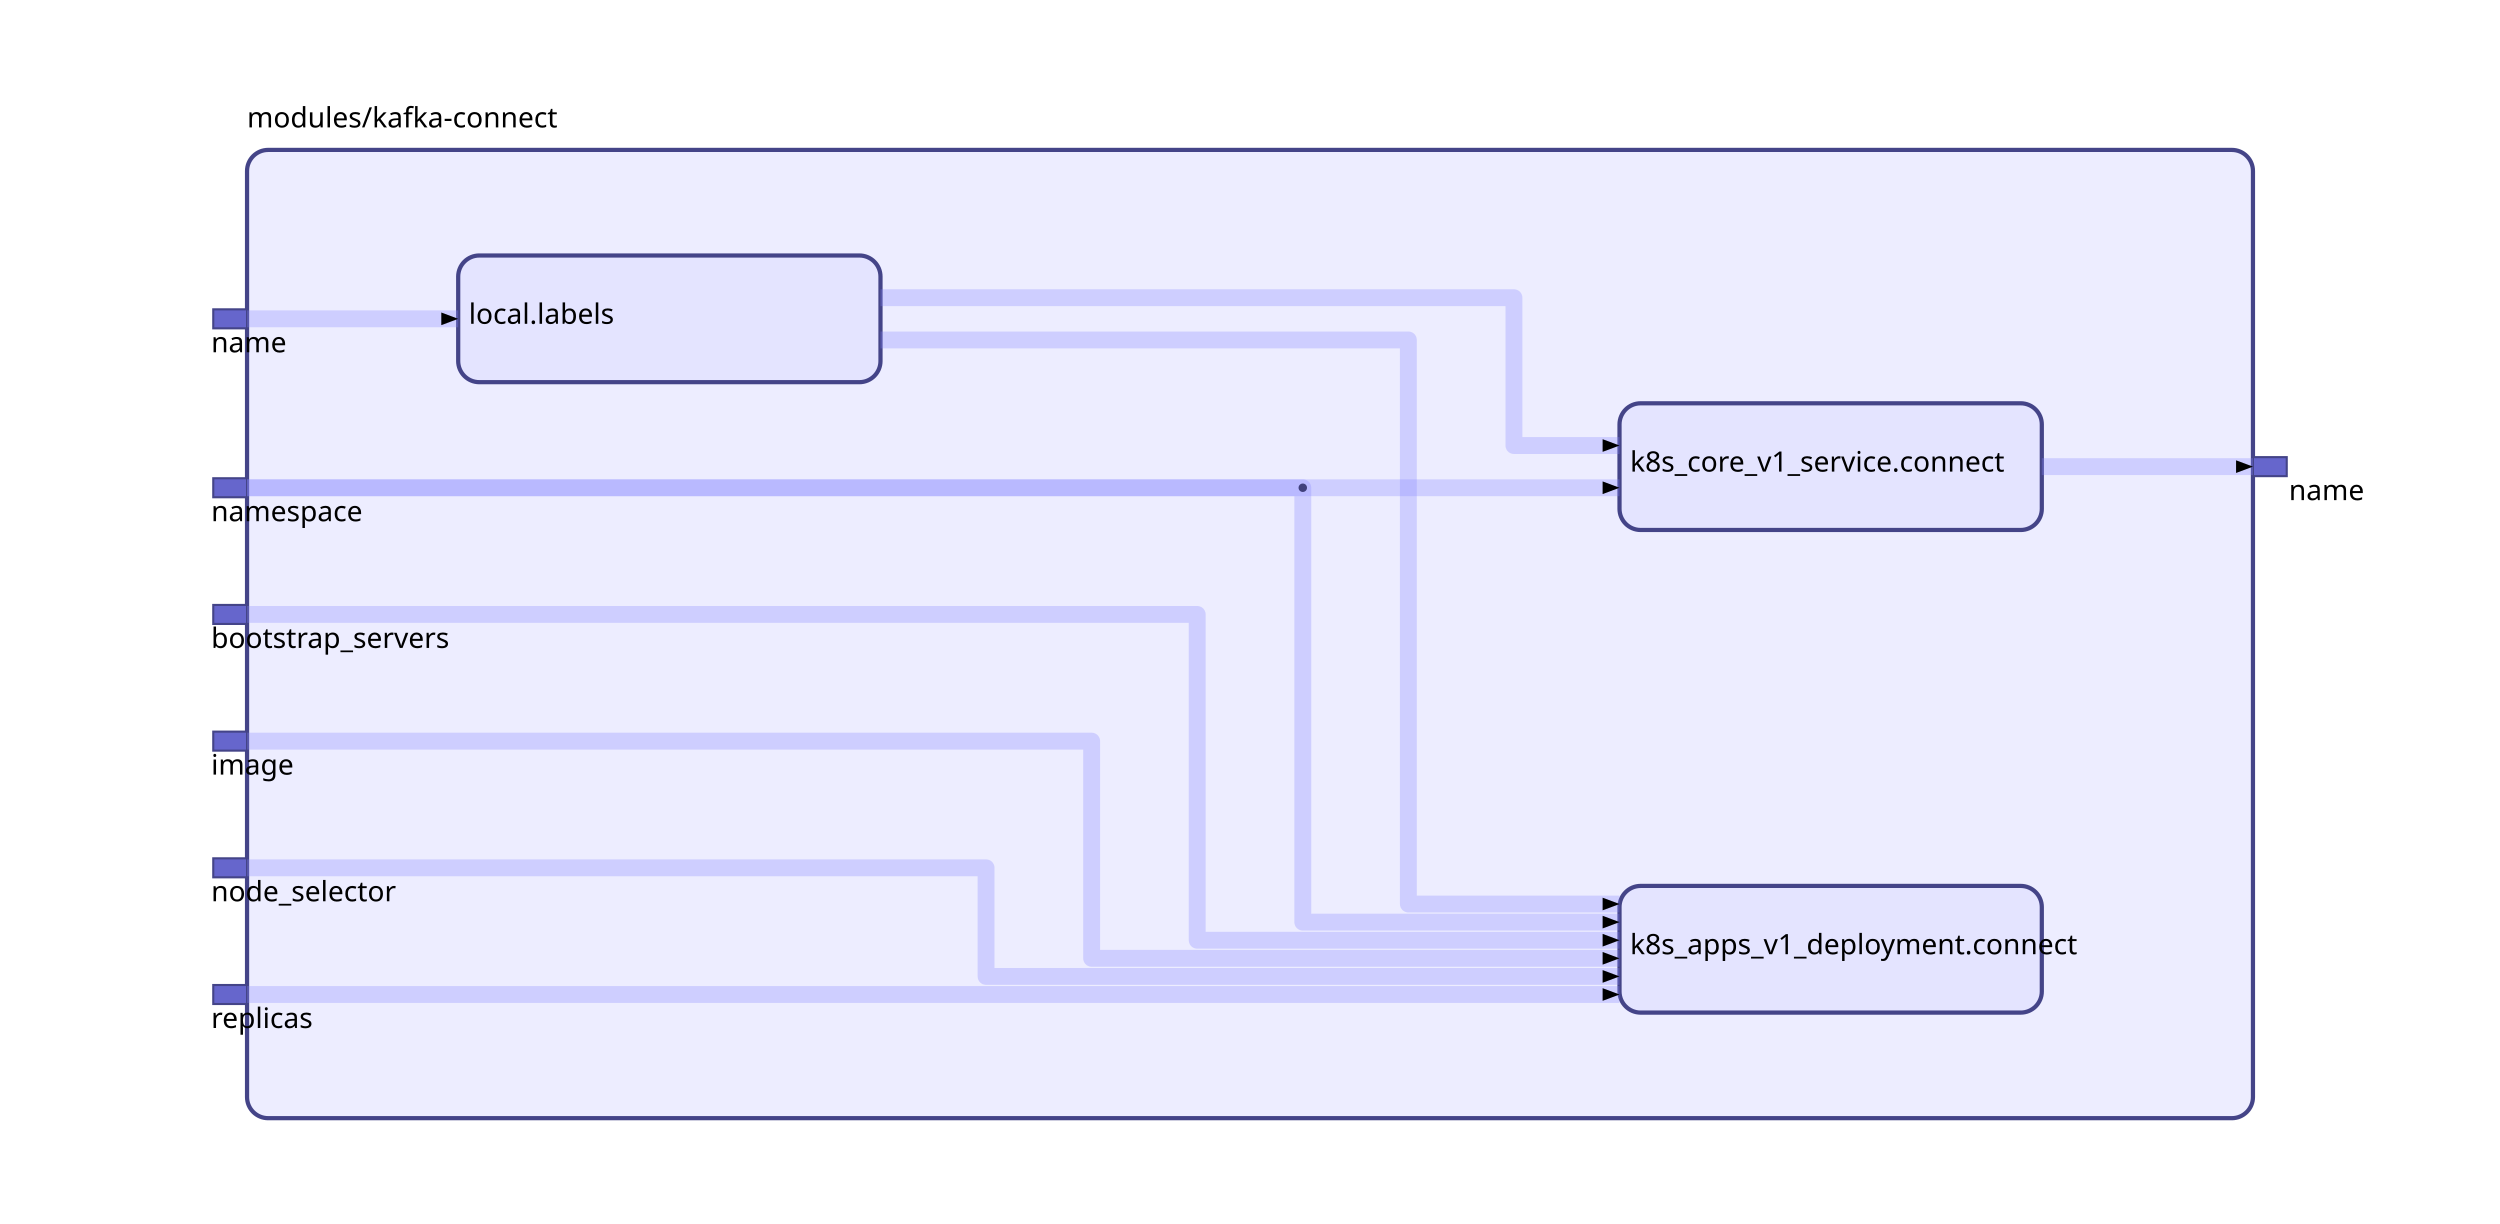
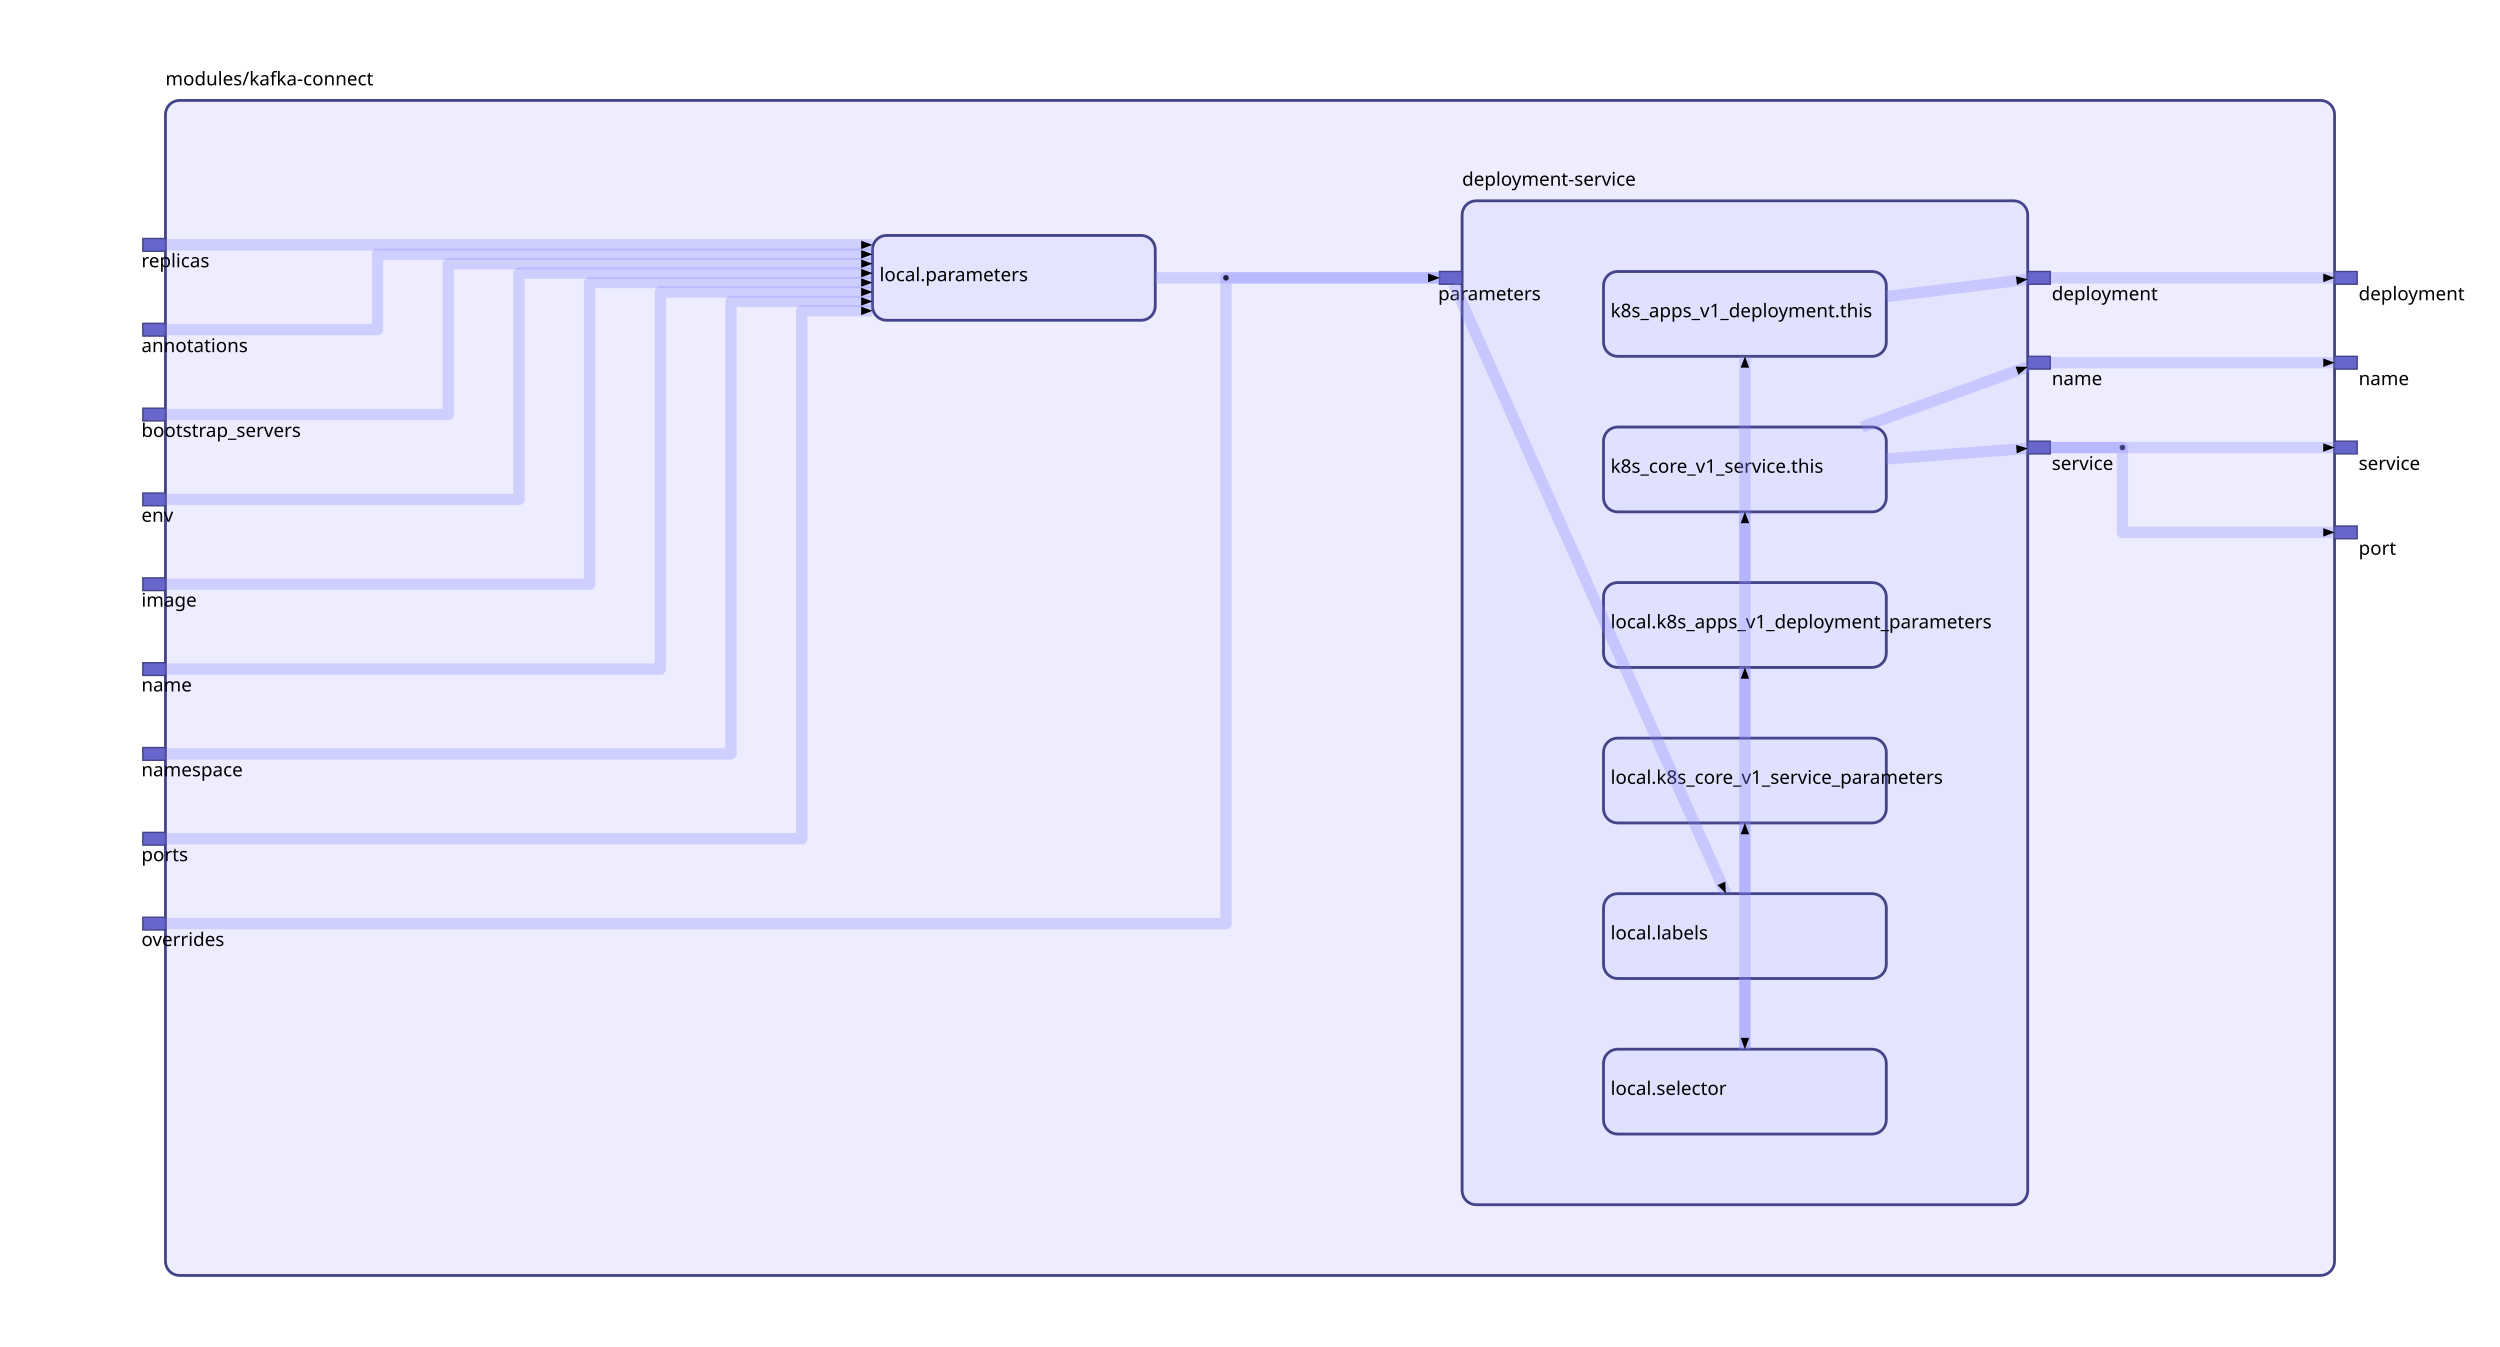
- <svg xmlns="http://www.w3.org/2000/svg" id="sprotty_1" class="sprotty-graph sprotty" tabindex="1002" viewBox="0 0 1184 579.571">
+ <svg xmlns="http://www.w3.org/2000/svg" id="sprotty_1" class="sprotty-graph sprotty" tabindex="1002" viewBox="0 0 1768 952">
  <style>
.elknode {
    stroke: #448;
    stroke-width: 2;
    fill: #ddf;
    fill-opacity: 0.5;
}

.elkport {
    stroke: #448;
    stroke-width: 1;
    fill: #66c;
}

.elkedge {
    fill: none;
    stroke: #88f;
    stroke-width: 8;
    stroke-opacity: 0.3;
    pointer-events: stroke;
    stroke-linejoin: round;
}

.elkedge:hover {
    stroke: #448;
    stroke-width: 8;
    stroke-opacity: 1;
    stroke-dasharray: 16px;
    stroke-dashoffset: 32px;
    animation: stroke 0.5s linear infinite;
}

@keyframes stroke {
    to {
        stroke-dashoffset: 0;
    }
}

.elkedge.arrow {
    fill: #336;
}

.elklabel {
    stroke-width: 0;
    stroke: #000;
    fill: #000;
    font-family: sans-serif;
    font-size: 10pt;
    dominant-baseline: hanging;
}

.elklabel:hover {
    font-size: 24pt;
}

.elkjunction {
    stroke: none;
    fill: #224;
}

.selected &gt; rect {
    stroke-width: 3;
}

.mouseover {
    stroke: #88f;
}
/*
 * Copyright (C) 2017 TypeFox and others.
 *
 * Licensed under the Apache License, Version 2.0 (the "License"); you may not use this file except in compliance with the License.
 * You may obtain a copy of the License at http://www.apache.org/licenses/LICENSE-2.0
 */

.sprotty {
    padding: 0px;
    font-family: "Helvetica Neue", Helvetica, Arial, sans-serif;
}

.sprotty-hidden {
    display: block;
    position: absolute;
    width: 0px;
    height: 0px;
}

.sprotty-popup {
    font-family: "Helvetica Neue", Helvetica, Arial, sans-serif;
    position: absolute;
    background: white;
    border-radius: 5px;
    border: 1px solid;
    max-width: 400px;
    min-width: 100px;
}

.sprotty-popup &gt; div {
    margin: 10px;
}

.sprotty-popup-closed {
    display: none;
}
</style>
  <g transform="scale(1) translate(0,0)">
    <g id="sprotty_3" transform="translate(117, 71)" opacity="1">
-       <rect class="elknode" x="0" y="0" rx="10" width="950" height="458.571" />
-       <g id="sprotty_5" transform="translate(650, 348.5714)" opacity="1">
+       <rect class="elknode" x="0" y="0" rx="10" width="1534" height="831" />
+       <g id="sprotty_5" transform="translate(500, 95.5)" opacity="1">
        <rect class="elknode" x="0" y="0" rx="10" width="200" height="60" />
-         <text id="sprotty_6" class="elklabel" transform="translate(5, 22) translate(0, 0)" opacity="1">k8s_apps_v1_deployment.connect</text>
-       </g>
-       <g id="sprotty_7" transform="translate(650, 120)" opacity="1">
-         <rect class="elknode" x="0" y="0" rx="10" width="200" height="60" />
-         <text id="sprotty_8" class="elklabel" transform="translate(5, 22) translate(0, 0)" opacity="1">k8s_core_v1_service.connect</text>
-       </g>
-       <g id="sprotty_9" transform="translate(100, 50)" opacity="1">
-         <rect class="elknode" x="0" y="0" rx="10" width="200" height="60" />
-         <text id="sprotty_10" class="elklabel" transform="translate(5, 22) translate(0, 0)" opacity="1">local.labels</text>
-       </g>
-       <g id="sprotty_12" transform="translate(-16, 215.5)" opacity="1">
-         <rect class="elkport" x="0" y="0" width="16" height="9" />
-         <text id="sprotty_13" class="elklabel" transform="translate(-1, 10) translate(0, 0)" opacity="1">bootstrap_servers</text>
-       </g>
-       <g id="sprotty_15" transform="translate(-16, 275.5)" opacity="1">
-         <rect class="elkport" x="0" y="0" width="16" height="9" />
-         <text id="sprotty_16" class="elklabel" transform="translate(-1, 10) translate(0, 0)" opacity="1">image</text>
-       </g>
-       <g id="sprotty_18" transform="translate(-16, 155.5)" opacity="1">
-         <rect class="elkport" x="0" y="0" width="16" height="9" />
-         <text id="sprotty_19" class="elklabel" transform="translate(-1, 10) translate(0, 0)" opacity="1">namespace</text>
-       </g>
-       <g id="sprotty_21" transform="translate(-16, 335.5)" opacity="1">
-         <rect class="elkport" x="0" y="0" width="16" height="9" />
-         <text id="sprotty_22" class="elklabel" transform="translate(-1, 10) translate(0, 0)" opacity="1">node_selector</text>
-       </g>
-       <g id="sprotty_24" transform="translate(-16, 395.5)" opacity="1">
-         <rect class="elkport" x="0" y="0" width="16" height="9" />
-         <text id="sprotty_25" class="elklabel" transform="translate(-1, 10) translate(0, 0)" opacity="1">replicas</text>
-       </g>
-       <g id="sprotty_29" transform="translate(-16, 75.5)" opacity="1">
-         <rect class="elkport" x="0" y="0" width="16" height="9" />
-         <text id="sprotty_30" class="elklabel" transform="translate(-1, 10) translate(0, 0)" opacity="1">name</text>
-       </g>
-       <g id="sprotty_32" transform="translate(950, 145.5)" opacity="1">
-         <rect class="elkport" x="0" y="0" width="16" height="9" />
-         <text id="sprotty_33" class="elklabel" transform="translate(17, 10) translate(0, 0)" opacity="1">name</text>
+         <text id="sprotty_6" class="elklabel" transform="translate(5, 22) translate(0, 0)" opacity="1">local.parameters</text>
+       </g>
+       <g id="sprotty_7" transform="translate(917, 71)" opacity="1">
+         <rect class="elknode" x="0" y="0" rx="10" width="400" height="710" />
+         <g id="sprotty_9" transform="translate(100, 50)" opacity="1">
+           <rect class="elknode" x="0" y="0" rx="10" width="200" height="60" />
+           <text id="sprotty_10" class="elklabel" transform="translate(5, 22) translate(0, 0)" opacity="1">k8s_apps_v1_deployment.this</text>
+         </g>
+         <g id="sprotty_11" transform="translate(100, 160)" opacity="1">
+           <rect class="elknode" x="0" y="0" rx="10" width="200" height="60" />
+           <text id="sprotty_12" class="elklabel" transform="translate(5, 22) translate(0, 0)" opacity="1">k8s_core_v1_service.this</text>
+         </g>
+         <g id="sprotty_13" transform="translate(100, 270)" opacity="1">
+           <rect class="elknode" x="0" y="0" rx="10" width="200" height="60" />
+           <text id="sprotty_14" class="elklabel" transform="translate(5, 22) translate(0, 0)" opacity="1">local.k8s_apps_v1_deployment_parameters</text>
+         </g>
+         <g id="sprotty_15" transform="translate(100, 380)" opacity="1">
+           <rect class="elknode" x="0" y="0" rx="10" width="200" height="60" />
+           <text id="sprotty_16" class="elklabel" transform="translate(5, 22) translate(0, 0)" opacity="1">local.k8s_core_v1_service_parameters</text>
+         </g>
+         <g id="sprotty_17" transform="translate(100, 490)" opacity="1">
+           <rect class="elknode" x="0" y="0" rx="10" width="200" height="60" />
+           <text id="sprotty_18" class="elklabel" transform="translate(5, 22) translate(0, 0)" opacity="1">local.labels</text>
+         </g>
+         <g id="sprotty_19" transform="translate(100, 600)" opacity="1">
+           <rect class="elknode" x="0" y="0" rx="10" width="200" height="60" />
+           <text id="sprotty_20" class="elklabel" transform="translate(5, 22) translate(0, 0)" opacity="1">local.selector</text>
+         </g>
+         <g id="sprotty_49" transform="translate(-16, 50)" opacity="1">
+           <rect class="elkport" x="0" y="0" width="16" height="9" />
+           <text id="sprotty_50" class="elklabel" transform="translate(-1, 10) translate(0, 0)" opacity="1">parameters</text>
+         </g>
+         <g id="sprotty_53" transform="translate(400, 50)" opacity="1">
+           <rect class="elkport" x="0" y="0" width="16" height="9" />
+           <text id="sprotty_54" class="elklabel" transform="translate(17, 10) translate(0, 0)" opacity="1">deployment</text>
+         </g>
+         <g id="sprotty_56" transform="translate(400, 110)" opacity="1">
+           <rect class="elkport" x="0" y="0" width="16" height="9" />
+           <text id="sprotty_57" class="elklabel" transform="translate(17, 10) translate(0, 0)" opacity="1">name</text>
+         </g>
+         <g id="sprotty_59" transform="translate(400, 170)" opacity="1">
+           <rect class="elkport" x="0" y="0" width="16" height="9" />
+           <text id="sprotty_60" class="elklabel" transform="translate(17, 10) translate(0, 0)" opacity="1">service</text>
+         </g>
+         <text id="sprotty_8" class="elklabel" transform="translate(0, -21) translate(0, 0)" opacity="1">deployment-service</text>
+       </g>
+       <g id="sprotty_21" transform="translate(-16, 157.6667)" opacity="1">
+         <rect class="elkport" x="0" y="0" width="16" height="9" />
+         <text id="sprotty_22" class="elklabel" transform="translate(-1, 10) translate(0, 0)" opacity="1">annotations</text>
+       </g>
+       <g id="sprotty_24" transform="translate(-16, 217.6667)" opacity="1">
+         <rect class="elkport" x="0" y="0" width="16" height="9" />
+         <text id="sprotty_25" class="elklabel" transform="translate(-1, 10) translate(0, 0)" opacity="1">bootstrap_servers</text>
+       </g>
+       <g id="sprotty_27" transform="translate(-16, 277.6667)" opacity="1">
+         <rect class="elkport" x="0" y="0" width="16" height="9" />
+         <text id="sprotty_28" class="elklabel" transform="translate(-1, 10) translate(0, 0)" opacity="1">env</text>
+       </g>
+       <g id="sprotty_30" transform="translate(-16, 337.6667)" opacity="1">
+         <rect class="elkport" x="0" y="0" width="16" height="9" />
+         <text id="sprotty_31" class="elklabel" transform="translate(-1, 10) translate(0, 0)" opacity="1">image</text>
+       </g>
+       <g id="sprotty_33" transform="translate(-16, 397.6667)" opacity="1">
+         <rect class="elkport" x="0" y="0" width="16" height="9" />
+         <text id="sprotty_34" class="elklabel" transform="translate(-1, 10) translate(0, 0)" opacity="1">name</text>
+       </g>
+       <g id="sprotty_36" transform="translate(-16, 457.6667)" opacity="1">
+         <rect class="elkport" x="0" y="0" width="16" height="9" />
+         <text id="sprotty_37" class="elklabel" transform="translate(-1, 10) translate(0, 0)" opacity="1">namespace</text>
+       </g>
+       <g id="sprotty_39" transform="translate(-16, 517.6667)" opacity="1">
+         <rect class="elkport" x="0" y="0" width="16" height="9" />
+         <text id="sprotty_40" class="elklabel" transform="translate(-1, 10) translate(0, 0)" opacity="1">ports</text>
+       </g>
+       <g id="sprotty_42" transform="translate(-16, 97.66667)" opacity="1">
+         <rect class="elkport" x="0" y="0" width="16" height="9" />
+         <text id="sprotty_43" class="elklabel" transform="translate(-1, 10) translate(0, 0)" opacity="1">replicas</text>
+       </g>
+       <g id="sprotty_63" transform="translate(-16, 577.6667)" opacity="1">
+         <rect class="elkport" x="0" y="0" width="16" height="9" />
+         <text id="sprotty_64" class="elklabel" transform="translate(-1, 10) translate(0, 0)" opacity="1">overrides</text>
+       </g>
+       <g id="sprotty_66" transform="translate(1534, 121)" opacity="1">
+         <rect class="elkport" x="0" y="0" width="16" height="9" />
+         <text id="sprotty_67" class="elklabel" transform="translate(17, 10) translate(0, 0)" opacity="1">deployment</text>
+       </g>
+       <g id="sprotty_69" transform="translate(1534, 181)" opacity="1">
+         <rect class="elkport" x="0" y="0" width="16" height="9" />
+         <text id="sprotty_70" class="elklabel" transform="translate(17, 10) translate(0, 0)" opacity="1">name</text>
+       </g>
+       <g id="sprotty_72" transform="translate(1534, 301)" opacity="1">
+         <rect class="elkport" x="0" y="0" width="16" height="9" />
+         <text id="sprotty_73" class="elklabel" transform="translate(17, 10) translate(0, 0)" opacity="1">port</text>
+       </g>
+       <g id="sprotty_75" transform="translate(1534, 241)" opacity="1">
+         <rect class="elkport" x="0" y="0" width="16" height="9" />
+         <text id="sprotty_76" class="elklabel" transform="translate(17, 10) translate(0, 0)" opacity="1">service</text>
      </g>
      <text id="sprotty_4" class="elklabel" transform="translate(0, -21) translate(0, 0)" opacity="1">modules/kafka-connect</text>
-       <g id="sprotty_11" class="sprotty-edge" opacity="1">
-         <path class="elkedge" d="M 300,90 L 550,90 L 550,357.143 L 650,357.143" />
-         <path class="edge arrow" d="M 0,0 L 8,-3 L 8,3 Z" transform="rotate(180 650 357.1429) translate(650 357.1429)" />
-       </g>
-       <g id="sprotty_14" class="sprotty-edge" opacity="1">
-         <path class="elkedge" d="M 0,220 L 450,220 L 450,374.286 L 650,374.286" />
-         <path class="edge arrow" d="M 0,0 L 8,-3 L 8,3 Z" transform="rotate(180 650 374.2857) translate(650 374.2857)" />
-       </g>
-       <g id="sprotty_17" class="sprotty-edge" opacity="1">
-         <path class="elkedge" d="M 0,280 L 400,280 L 400,382.857 L 650,382.857" />
-         <path class="edge arrow" d="M 0,0 L 8,-3 L 8,3 Z" transform="rotate(180 650 382.8571) translate(650 382.8571)" />
-       </g>
-       <g id="sprotty_20" class="sprotty-edge" opacity="1">
-         <path class="elkedge" d="M 0,160 L 500,160 L 500,365.714 L 650,365.714" />
-         <path class="edge arrow" d="M 0,0 L 8,-3 L 8,3 Z" transform="rotate(180 650 365.7143) translate(650 365.7143)" />
-         <g id="sprotty_20_j0" transform="translate(500, 160)" opacity="1">
+       <g id="sprotty_23" class="sprotty-edge" opacity="1">
+         <path class="elkedge" d="M 0,162.167 L 150,162.167 L 150,108.833 L 500,108.833" />
+         <path class="edge arrow" d="M 0,0 L 8,-3 L 8,3 Z" transform="rotate(180 500 108.8333) translate(500 108.8333)" />
+       </g>
+       <g id="sprotty_26" class="sprotty-edge" opacity="1">
+         <path class="elkedge" d="M 0,222.167 L 200,222.167 L 200,115.5 L 500,115.5" />
+         <path class="edge arrow" d="M 0,0 L 8,-3 L 8,3 Z" transform="rotate(180 500 115.5) translate(500 115.5)" />
+       </g>
+       <g id="sprotty_29" class="sprotty-edge" opacity="1">
+         <path class="elkedge" d="M 0,282.167 L 250,282.167 L 250,122.167 L 500,122.167" />
+         <path class="edge arrow" d="M 0,0 L 8,-3 L 8,3 Z" transform="rotate(180 500 122.1667) translate(500 122.1667)" />
+       </g>
+       <g id="sprotty_32" class="sprotty-edge" opacity="1">
+         <path class="elkedge" d="M 0,342.167 L 300,342.167 L 300,128.833 L 500,128.833" />
+         <path class="edge arrow" d="M 0,0 L 8,-3 L 8,3 Z" transform="rotate(180 500 128.8333) translate(500 128.8333)" />
+       </g>
+       <g id="sprotty_35" class="sprotty-edge" opacity="1">
+         <path class="elkedge" d="M 0,402.167 L 350,402.167 L 350,135.5 L 500,135.5" />
+         <path class="edge arrow" d="M 0,0 L 8,-3 L 8,3 Z" transform="rotate(180 500 135.5) translate(500 135.5)" />
+       </g>
+       <g id="sprotty_38" class="sprotty-edge" opacity="1">
+         <path class="elkedge" d="M 0,462.167 L 400,462.167 L 400,142.167 L 500,142.167" />
+         <path class="edge arrow" d="M 0,0 L 8,-3 L 8,3 Z" transform="rotate(180 500 142.1667) translate(500 142.1667)" />
+       </g>
+       <g id="sprotty_41" class="sprotty-edge" opacity="1">
+         <path class="elkedge" d="M 0,522.167 L 450,522.167 L 450,148.833 L 500,148.833" />
+         <path class="edge arrow" d="M 0,0 L 8,-3 L 8,3 Z" transform="rotate(180 500 148.8333) translate(500 148.8333)" />
+       </g>
+       <g id="sprotty_44" class="sprotty-edge" opacity="1">
+         <path class="elkedge" d="M 0,102.167 L 500,102.167" />
+         <path class="edge arrow" d="M 0,0 L 8,-3 L 8,3 Z" transform="rotate(180 500 102.1667) translate(500 102.1667)" />
+       </g>
+       <g id="sprotty_45" class="sprotty-edge" opacity="1">
+         <path class="elkedge" d="M 1117,341 L 1117,181" />
+         <path class="edge arrow" d="M 0,0 L 8,-3 L 8,3 Z" transform="rotate(90 1117 181) translate(1117 181)" />
+       </g>
+       <g id="sprotty_46" class="sprotty-edge" opacity="1">
+         <path class="elkedge" d="M 1117,451 L 1117,291" />
+         <path class="edge arrow" d="M 0,0 L 8,-3 L 8,3 Z" transform="rotate(90 1117 291) translate(1117 291)" />
+       </g>
+       <g id="sprotty_47" class="sprotty-edge" opacity="1">
+         <path class="elkedge" d="M 1117,671 L 1117,401" />
+         <path class="edge arrow" d="M 0,0 L 8,-3 L 8,3 Z" transform="rotate(90 1117 401) translate(1117 401)" />
+       </g>
+       <g id="sprotty_48" class="sprotty-edge" opacity="1">
+         <path class="elkedge" d="M 1117,561 L 1117,511" />
+         <path class="edge arrow" d="M 0,0 L 8,-3 L 8,3 Z" transform="rotate(90 1117 511) translate(1117 511)" />
+       </g>
+       <g id="sprotty_51" class="sprotty-edge" opacity="1">
+         <path class="elkedge" d="M 911.011,130 L 1103.595,561" />
+         <path class="edge arrow" d="M 0,0 L 8,-3 L 8,3 Z" transform="rotate(-114.0766 1103.595 561) translate(1103.595 561)" />
+       </g>
+       <g id="sprotty_52" class="sprotty-edge" opacity="1">
+         <path class="elkedge" d="M 1117,621 L 1117,671" />
+         <path class="edge arrow" d="M 0,0 L 8,-3 L 8,3 Z" transform="rotate(-90 1117 671) translate(1117 671)" />
+       </g>
+       <g id="sprotty_55" class="sprotty-edge" opacity="1">
+         <path class="elkedge" d="M 1217,138.74 L 1317,126.481" />
+         <path class="edge arrow" d="M 0,0 L 8,-3 L 8,3 Z" transform="rotate(173.0106 1317 126.4808) translate(1317 126.4808)" />
+       </g>
+       <g id="sprotty_58" class="sprotty-edge" opacity="1">
+         <path class="elkedge" d="M 1199.649,231 L 1317,188.404" />
+         <path class="edge arrow" d="M 0,0 L 8,-3 L 8,3 Z" transform="rotate(160.0501 1317 188.4038) translate(1317 188.4038)" />
+       </g>
+       <g id="sprotty_61" class="sprotty-edge" opacity="1">
+         <path class="elkedge" d="M 1217,253.548 L 1317,246.096" />
+         <path class="edge arrow" d="M 0,0 L 8,-3 L 8,3 Z" transform="rotate(175.7382 1317 246.0962) translate(1317 246.0962)" />
+       </g>
+       <g id="sprotty_62" class="sprotty-edge" opacity="1">
+         <path class="elkedge" d="M 700,125.5 L 901,125.5" />
+         <path class="edge arrow" d="M 0,0 L 8,-3 L 8,3 Z" transform="rotate(180 901 125.5) translate(901 125.5)" />
+       </g>
+       <g id="sprotty_65" class="sprotty-edge" opacity="1">
+         <path class="elkedge" d="M 0,582.167 L 750,582.167 L 750,125.5 L 901,125.5" />
+         <path class="edge arrow" d="M 0,0 L 8,-3 L 8,3 Z" transform="rotate(180 901 125.5) translate(901 125.5)" />
+         <g id="sprotty_65_j0" transform="translate(750, 125.5)" opacity="1">
          <circle class="elkjunction" r="2" />
        </g>
      </g>
-       <g id="sprotty_23" class="sprotty-edge" opacity="1">
-         <path class="elkedge" d="M 0,340 L 350,340 L 350,391.429 L 650,391.429" />
-         <path class="edge arrow" d="M 0,0 L 8,-3 L 8,3 Z" transform="rotate(180 650 391.4286) translate(650 391.4286)" />
-       </g>
-       <g id="sprotty_26" class="sprotty-edge" opacity="1">
-         <path class="elkedge" d="M 0,400 L 650,400" />
-         <path class="edge arrow" d="M 0,0 L 8,-3 L 8,3 Z" transform="rotate(180 650 400) translate(650 400)" />
-       </g>
-       <g id="sprotty_27" class="sprotty-edge" opacity="1">
-         <path class="elkedge" d="M 300,70 L 600,70 L 600,140 L 650,140" />
-         <path class="edge arrow" d="M 0,0 L 8,-3 L 8,3 Z" transform="rotate(180 650 140) translate(650 140)" />
-       </g>
-       <g id="sprotty_28" class="sprotty-edge" opacity="1">
-         <path class="elkedge" d="M 0,160 L 650,160" />
-         <path class="edge arrow" d="M 0,0 L 8,-3 L 8,3 Z" transform="rotate(180 650 160) translate(650 160)" />
-       </g>
-       <g id="sprotty_31" class="sprotty-edge" opacity="1">
-         <path class="elkedge" d="M 0,80 L 100,80" />
-         <path class="edge arrow" d="M 0,0 L 8,-3 L 8,3 Z" transform="rotate(180 100 80) translate(100 80)" />
-       </g>
-       <g id="sprotty_34" class="sprotty-edge" opacity="1">
-         <path class="elkedge" d="M 850,150 L 950,150" />
-         <path class="edge arrow" d="M 0,0 L 8,-3 L 8,3 Z" transform="rotate(180 950 150) translate(950 150)" />
+       <g id="sprotty_68" class="sprotty-edge" opacity="1">
+         <path class="elkedge" d="M 1333,125.5 L 1534,125.5" />
+         <path class="edge arrow" d="M 0,0 L 8,-3 L 8,3 Z" transform="rotate(180 1534 125.5) translate(1534 125.5)" />
+       </g>
+       <g id="sprotty_71" class="sprotty-edge" opacity="1">
+         <path class="elkedge" d="M 1333,185.5 L 1534,185.5" />
+         <path class="edge arrow" d="M 0,0 L 8,-3 L 8,3 Z" transform="rotate(180 1534 185.5) translate(1534 185.5)" />
+       </g>
+       <g id="sprotty_74" class="sprotty-edge" opacity="1">
+         <path class="elkedge" d="M 1333,245.5 L 1384,245.5 L 1384,305.5 L 1534,305.5" />
+         <path class="edge arrow" d="M 0,0 L 8,-3 L 8,3 Z" transform="rotate(180 1534 305.5) translate(1534 305.5)" />
+         <g id="sprotty_74_j0" transform="translate(1384, 245.5)" opacity="1">
+           <circle class="elkjunction" r="2" />
+         </g>
+       </g>
+       <g id="sprotty_77" class="sprotty-edge" opacity="1">
+         <path class="elkedge" d="M 1333,245.5 L 1534,245.5" />
+         <path class="edge arrow" d="M 0,0 L 8,-3 L 8,3 Z" transform="rotate(180 1534 245.5) translate(1534 245.5)" />
      </g>
    </g>
  </g>
</svg>
